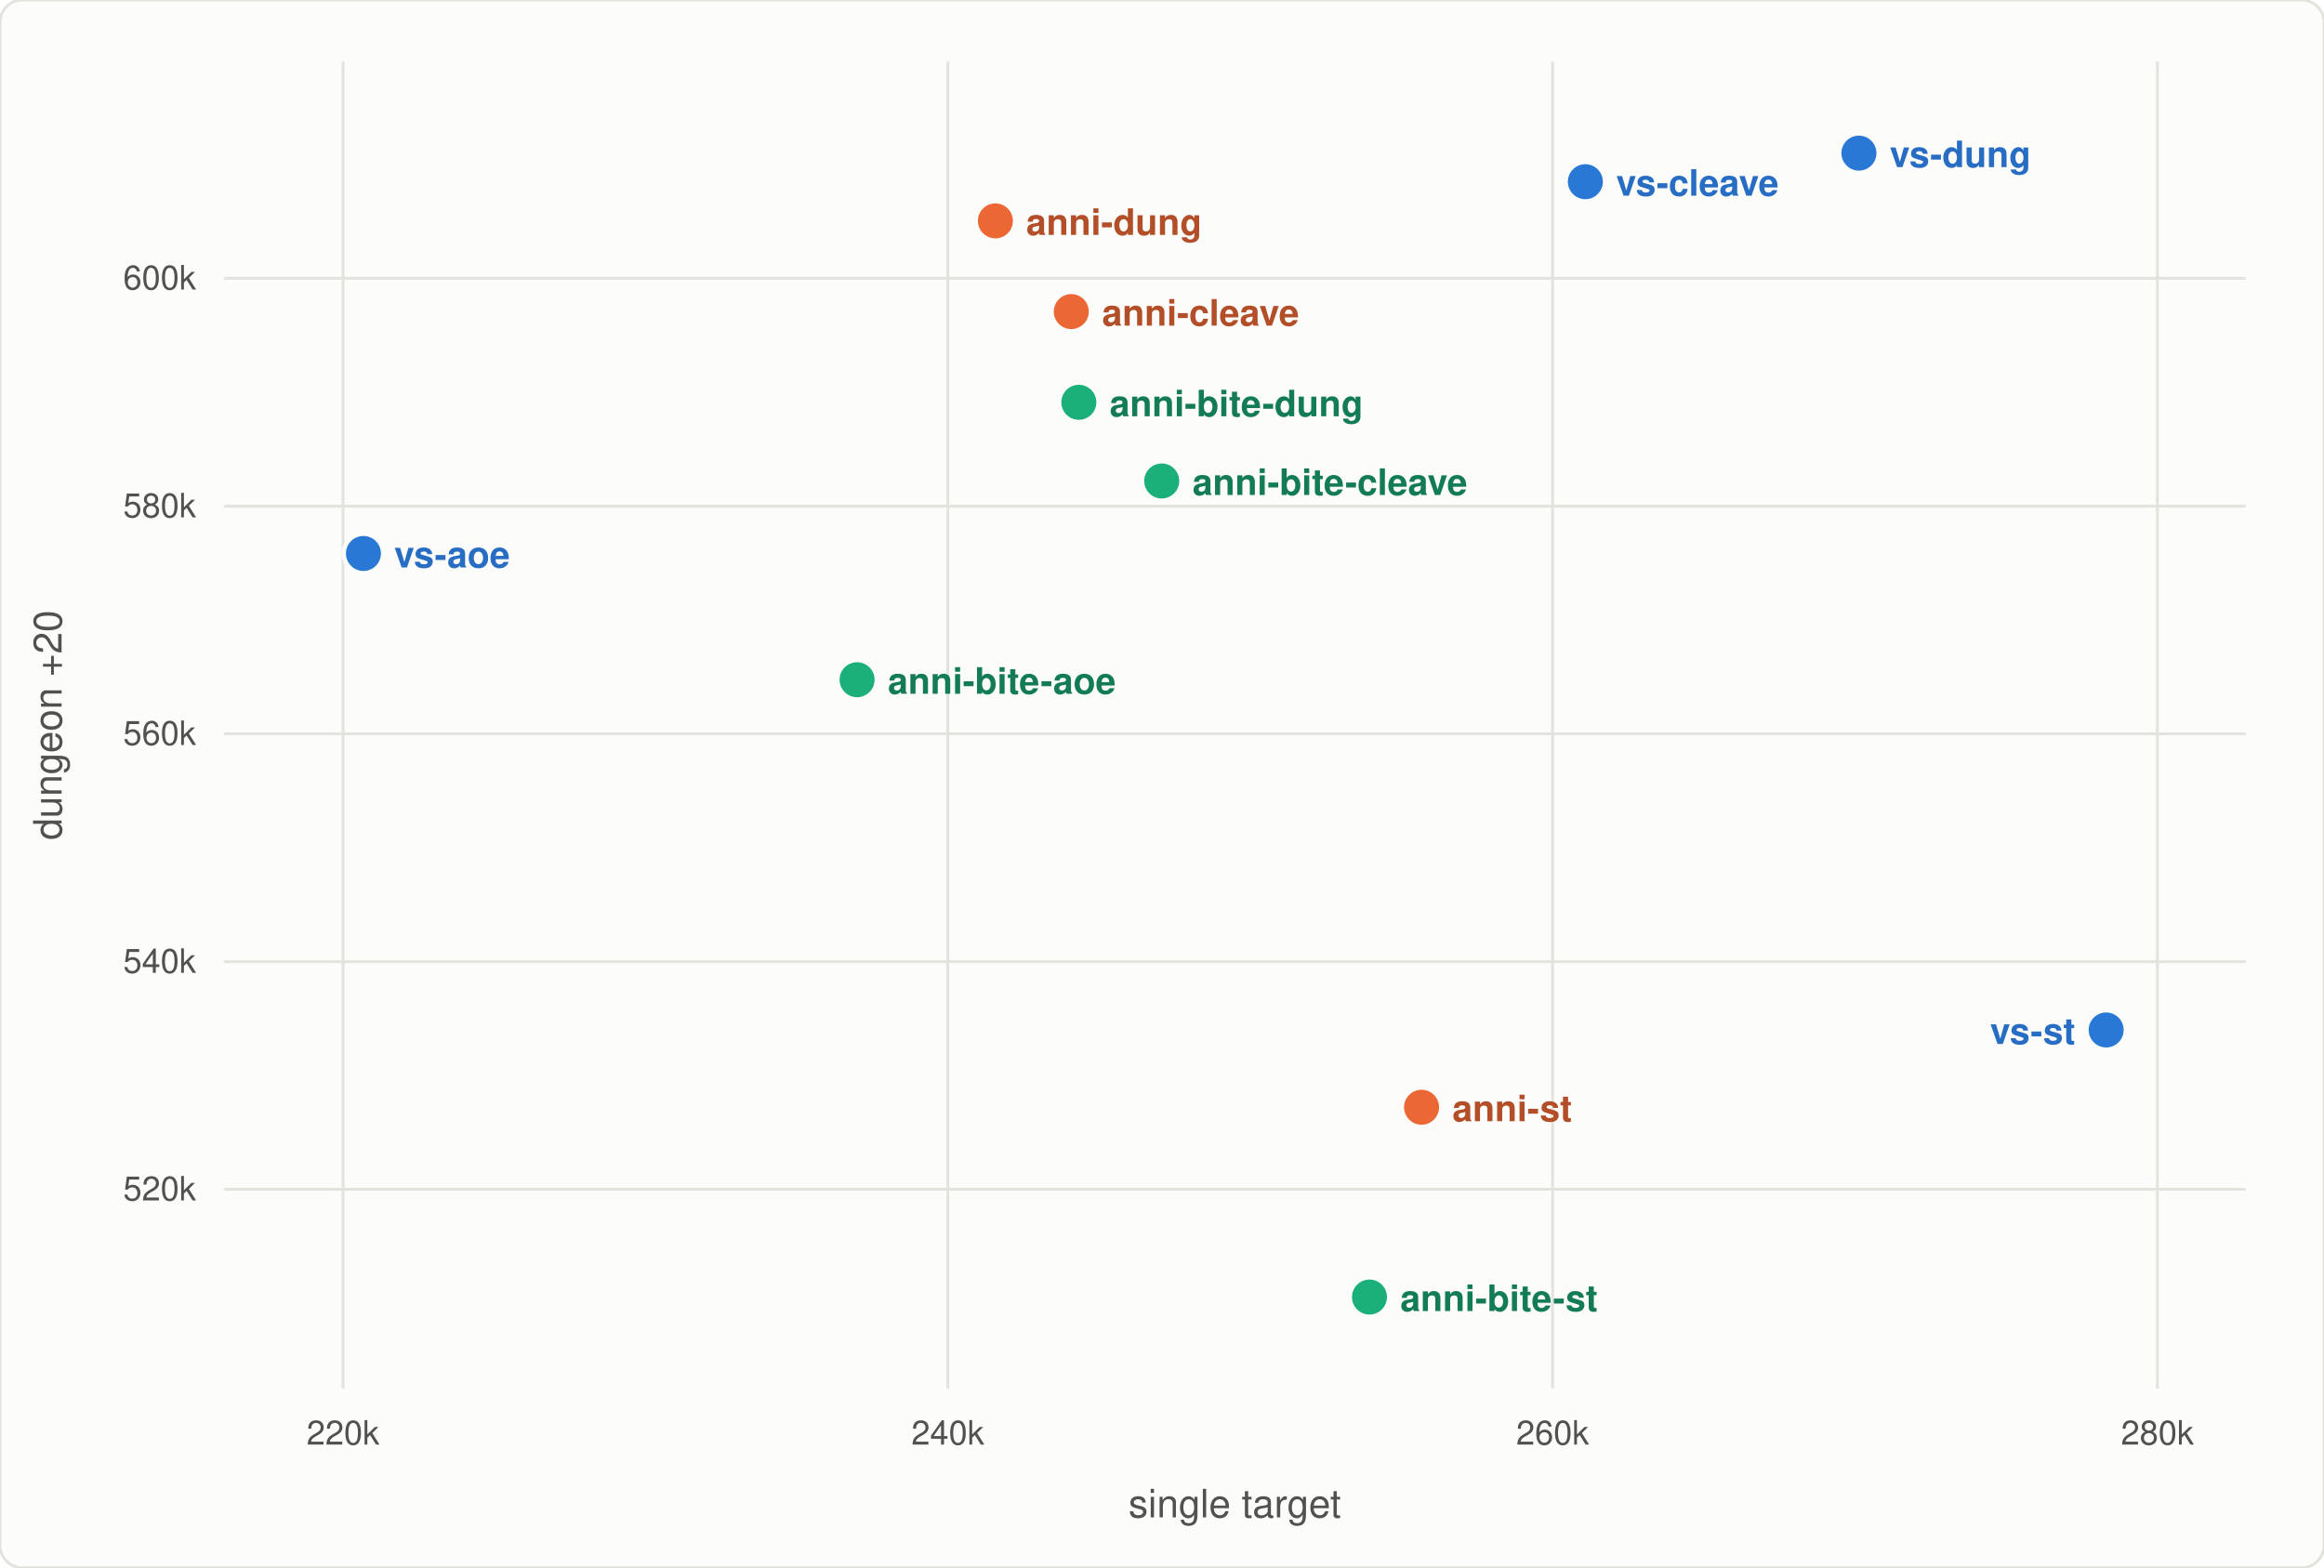
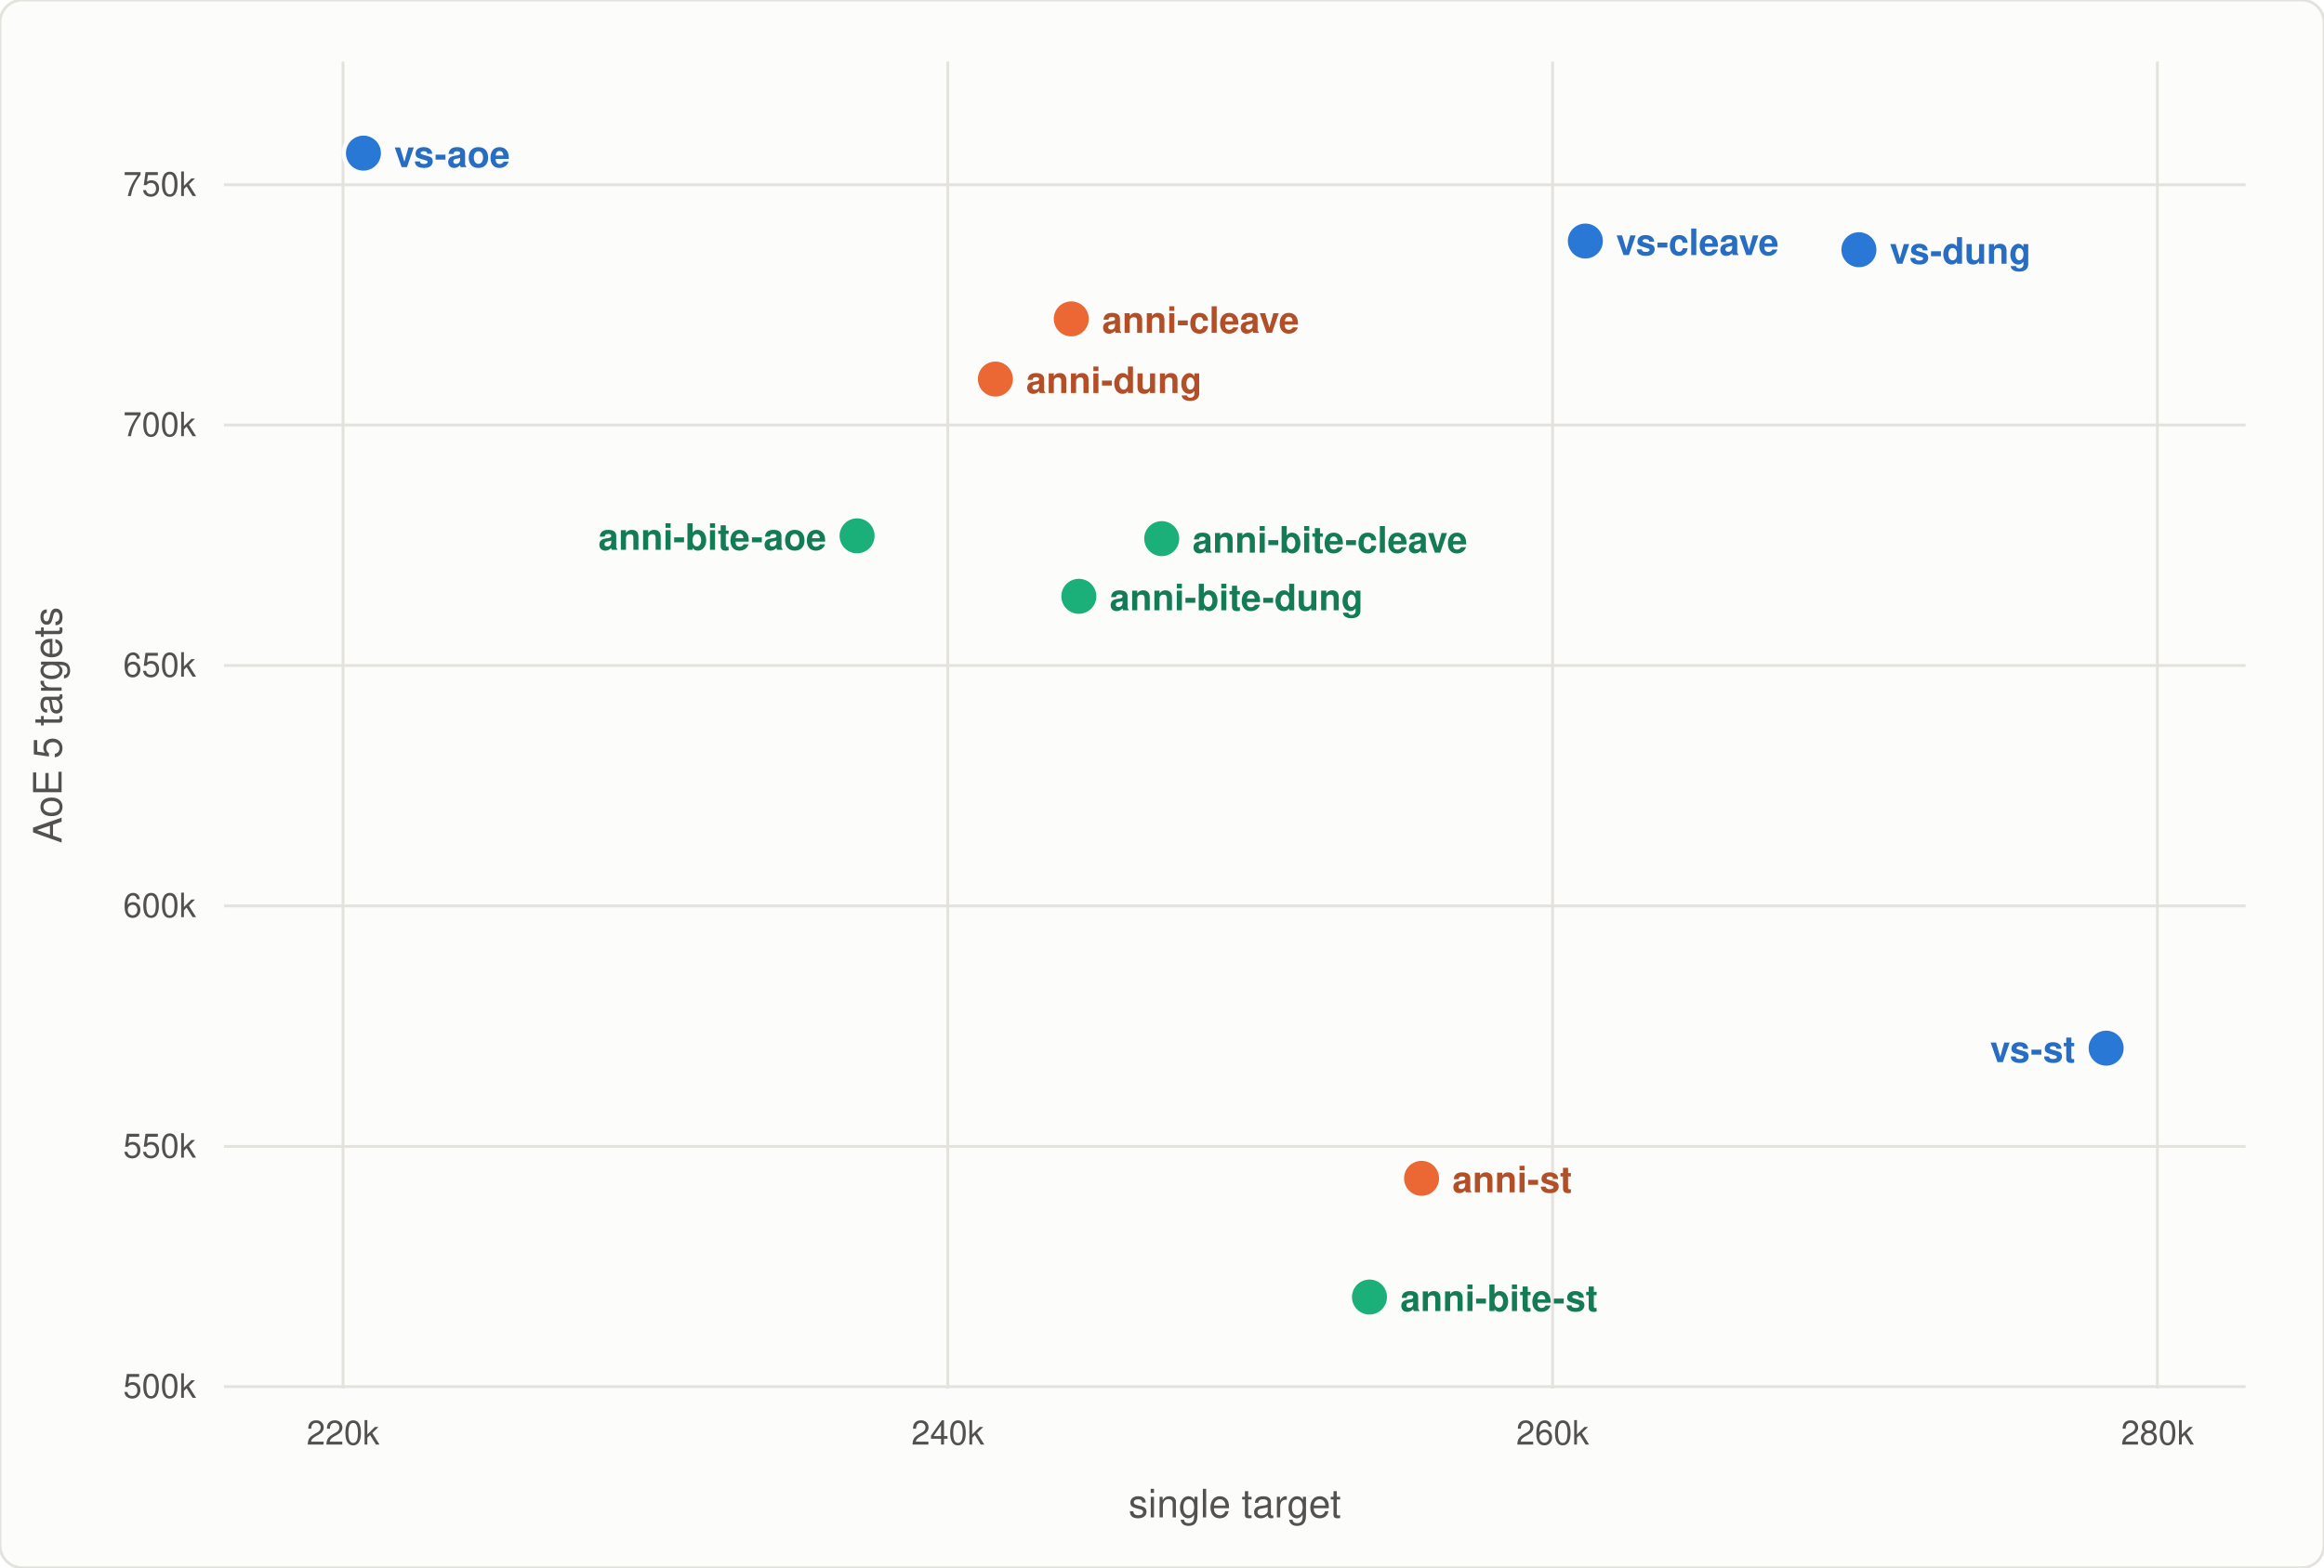
<svg xmlns="http://www.w3.org/2000/svg" viewBox="0 0 830 560" width="830" height="560" font-family="system-ui, -apple-system, Segoe UI, Helvetica, Arial, sans-serif" role="img" aria-labelledby="title desc">
  <rect width="830" height="560" rx="8" fill="#fcfcfb" stroke="#e3e2dc" />
  <line x1="122.5" x2="122.5" y1="22" y2="496" stroke="#e3e2dc" />
  <text x="122.5" y="516.0" font-size="12" fill="#52514e" text-anchor="middle">220k</text>
  <line x1="338.5" x2="338.5" y1="22" y2="496" stroke="#e3e2dc" />
  <text x="338.5" y="516.0" font-size="12" fill="#52514e" text-anchor="middle">240k</text>
  <line x1="554.5" x2="554.5" y1="22" y2="496" stroke="#e3e2dc" />
  <text x="554.5" y="516.0" font-size="12" fill="#52514e" text-anchor="middle">260k</text>
  <line x1="770.5" x2="770.5" y1="22" y2="496" stroke="#e3e2dc" />
  <text x="770.5" y="516.0" font-size="12" fill="#52514e" text-anchor="middle">280k</text>
-   <line x1="80" x2="802" y1="424.8" y2="424.8" stroke="#e3e2dc" />
-   <text x="70.0" y="428.8" font-size="12" fill="#52514e" text-anchor="end">520k</text>
-   <line x1="80" x2="802" y1="343.5" y2="343.5" stroke="#e3e2dc" />
-   <text x="70.0" y="347.5" font-size="12" fill="#52514e" text-anchor="end">540k</text>
-   <line x1="80" x2="802" y1="262.1" y2="262.1" stroke="#e3e2dc" />
-   <text x="70.0" y="266.1" font-size="12" fill="#52514e" text-anchor="end">560k</text>
-   <line x1="80" x2="802" y1="180.8" y2="180.8" stroke="#e3e2dc" />
-   <text x="70.0" y="184.8" font-size="12" fill="#52514e" text-anchor="end">580k</text>
-   <line x1="80" x2="802" y1="99.4" y2="99.4" stroke="#e3e2dc" />
-   <text x="70.0" y="103.4" font-size="12" fill="#52514e" text-anchor="end">600k</text>
+   <line x1="80" x2="802" y1="495.3" y2="495.3" stroke="#e3e2dc" />
+   <text x="70.0" y="499.3" font-size="12" fill="#52514e" text-anchor="end">500k</text>
+   <line x1="80" x2="802" y1="409.5" y2="409.5" stroke="#e3e2dc" />
+   <text x="70.0" y="413.5" font-size="12" fill="#52514e" text-anchor="end">550k</text>
+   <line x1="80" x2="802" y1="323.6" y2="323.6" stroke="#e3e2dc" />
+   <text x="70.0" y="327.6" font-size="12" fill="#52514e" text-anchor="end">600k</text>
+   <line x1="80" x2="802" y1="237.7" y2="237.7" stroke="#e3e2dc" />
+   <text x="70.0" y="241.7" font-size="12" fill="#52514e" text-anchor="end">650k</text>
+   <line x1="80" x2="802" y1="151.8" y2="151.8" stroke="#e3e2dc" />
+   <text x="70.0" y="155.8" font-size="12" fill="#52514e" text-anchor="end">700k</text>
+   <line x1="80" x2="802" y1="66.0" y2="66.0" stroke="#e3e2dc" />
+   <text x="70.0" y="70.0" font-size="12" fill="#52514e" text-anchor="end">750k</text>
  <text x="441.0" y="542.0" font-size="14" fill="#52514e" text-anchor="middle">single target</text>
-   <text x="22.0" y="259.0" font-size="14" fill="#52514e" text-anchor="middle" transform="rotate(-90 22 259.0)">dungeon +20</text>
+   <text x="22.0" y="259.0" font-size="14" fill="#52514e" text-anchor="middle" transform="rotate(-90 22 259.0)">AoE 5 targets</text>
  <g class="build">
-     <circle cx="752.2" cy="367.9" r="7" fill="#2a78d6" stroke="#fcfcfb" stroke-width="1.5" />
-     <text x="741.2" y="372.9" font-size="13" fill="#266dc3" text-anchor="end" font-weight="600">vs-st</text>
+     <circle cx="752.2" cy="374.4" r="7" fill="#2a78d6" stroke="#fcfcfb" stroke-width="1.5" />
+     <text x="741.2" y="379.4" font-size="13" fill="#266dc3" text-anchor="end" font-weight="600">vs-st</text>
  </g>
  <g class="build">
-     <circle cx="566.2" cy="64.9" r="7" fill="#2a78d6" stroke="#fcfcfb" stroke-width="1.5" />
-     <text x="577.2" y="69.9" font-size="13" fill="#266dc3" text-anchor="start" font-weight="600">vs-cleave</text>
+     <circle cx="566.2" cy="86.1" r="7" fill="#2a78d6" stroke="#fcfcfb" stroke-width="1.5" />
+     <text x="577.2" y="91.1" font-size="13" fill="#266dc3" text-anchor="start" font-weight="600">vs-cleave</text>
  </g>
  <g class="build">
-     <circle cx="129.8" cy="197.7" r="7" fill="#2a78d6" stroke="#fcfcfb" stroke-width="1.5" />
-     <text x="140.8" y="202.7" font-size="13" fill="#266dc3" text-anchor="start" font-weight="600">vs-aoe</text>
+     <circle cx="129.8" cy="54.7" r="7" fill="#2a78d6" stroke="#fcfcfb" stroke-width="1.5" />
+     <text x="140.8" y="59.7" font-size="13" fill="#266dc3" text-anchor="start" font-weight="600">vs-aoe</text>
  </g>
  <g class="build">
-     <circle cx="663.9" cy="54.7" r="7" fill="#2a78d6" stroke="#fcfcfb" stroke-width="1.5" />
-     <text x="674.9" y="59.7" font-size="13" fill="#266dc3" text-anchor="start" font-weight="600">vs-dung</text>
+     <circle cx="663.9" cy="89.2" r="7" fill="#2a78d6" stroke="#fcfcfb" stroke-width="1.5" />
+     <text x="674.9" y="94.2" font-size="13" fill="#266dc3" text-anchor="start" font-weight="600">vs-dung</text>
  </g>
  <g class="build">
-     <circle cx="507.7" cy="395.5" r="7" fill="#eb6834" stroke="#fcfcfb" stroke-width="1.5" />
-     <text x="518.7" y="400.5" font-size="13" fill="#b34f28" text-anchor="start" font-weight="600">anni-st</text>
+     <circle cx="507.7" cy="420.9" r="7" fill="#eb6834" stroke="#fcfcfb" stroke-width="1.5" />
+     <text x="518.7" y="425.9" font-size="13" fill="#b34f28" text-anchor="start" font-weight="600">anni-st</text>
  </g>
  <g class="build">
-     <circle cx="382.6" cy="111.3" r="7" fill="#eb6834" stroke="#fcfcfb" stroke-width="1.5" />
-     <text x="393.6" y="116.3" font-size="13" fill="#b34f28" text-anchor="start" font-weight="600">anni-cleave</text>
+     <circle cx="382.6" cy="113.9" r="7" fill="#eb6834" stroke="#fcfcfb" stroke-width="1.5" />
+     <text x="393.6" y="118.9" font-size="13" fill="#b34f28" text-anchor="start" font-weight="600">anni-cleave</text>
  </g>
  <g class="build">
-     <circle cx="355.5" cy="78.9" r="7" fill="#eb6834" stroke="#fcfcfb" stroke-width="1.5" />
-     <text x="366.5" y="83.9" font-size="13" fill="#b34f28" text-anchor="start" font-weight="600">anni-dung</text>
+     <circle cx="355.5" cy="135.4" r="7" fill="#eb6834" stroke="#fcfcfb" stroke-width="1.5" />
+     <text x="366.5" y="140.4" font-size="13" fill="#b34f28" text-anchor="start" font-weight="600">anni-dung</text>
  </g>
  <g class="build">
    <circle cx="489.1" cy="463.3" r="7" fill="#1baf7a" stroke="#fcfcfb" stroke-width="1.5" />
    <text x="500.1" y="468.3" font-size="13" fill="#137c57" text-anchor="start" font-weight="600">anni-bite-st</text>
  </g>
  <g class="build">
-     <circle cx="414.9" cy="171.8" r="7" fill="#1baf7a" stroke="#fcfcfb" stroke-width="1.5" />
-     <text x="425.9" y="176.8" font-size="13" fill="#137c57" text-anchor="start" font-weight="600">anni-bite-cleave</text>
+     <circle cx="414.9" cy="192.4" r="7" fill="#1baf7a" stroke="#fcfcfb" stroke-width="1.5" />
+     <text x="425.9" y="197.4" font-size="13" fill="#137c57" text-anchor="start" font-weight="600">anni-bite-cleave</text>
  </g>
  <g class="build">
-     <circle cx="306.1" cy="242.8" r="7" fill="#1baf7a" stroke="#fcfcfb" stroke-width="1.5" />
-     <text x="317.1" y="247.8" font-size="13" fill="#137c57" text-anchor="start" font-weight="600">anni-bite-aoe</text>
+     <circle cx="306.1" cy="191.4" r="7" fill="#1baf7a" stroke="#fcfcfb" stroke-width="1.5" />
+     <text x="295.1" y="196.4" font-size="13" fill="#137c57" text-anchor="end" font-weight="600">anni-bite-aoe</text>
  </g>
  <g class="build">
-     <circle cx="385.3" cy="143.7" r="7" fill="#1baf7a" stroke="#fcfcfb" stroke-width="1.5" />
-     <text x="396.3" y="148.7" font-size="13" fill="#137c57" text-anchor="start" font-weight="600">anni-bite-dung</text>
+     <circle cx="385.3" cy="213.0" r="7" fill="#1baf7a" stroke="#fcfcfb" stroke-width="1.5" />
+     <text x="396.3" y="218.0" font-size="13" fill="#137c57" text-anchor="start" font-weight="600">anni-bite-dung</text>
  </g>
</svg>
